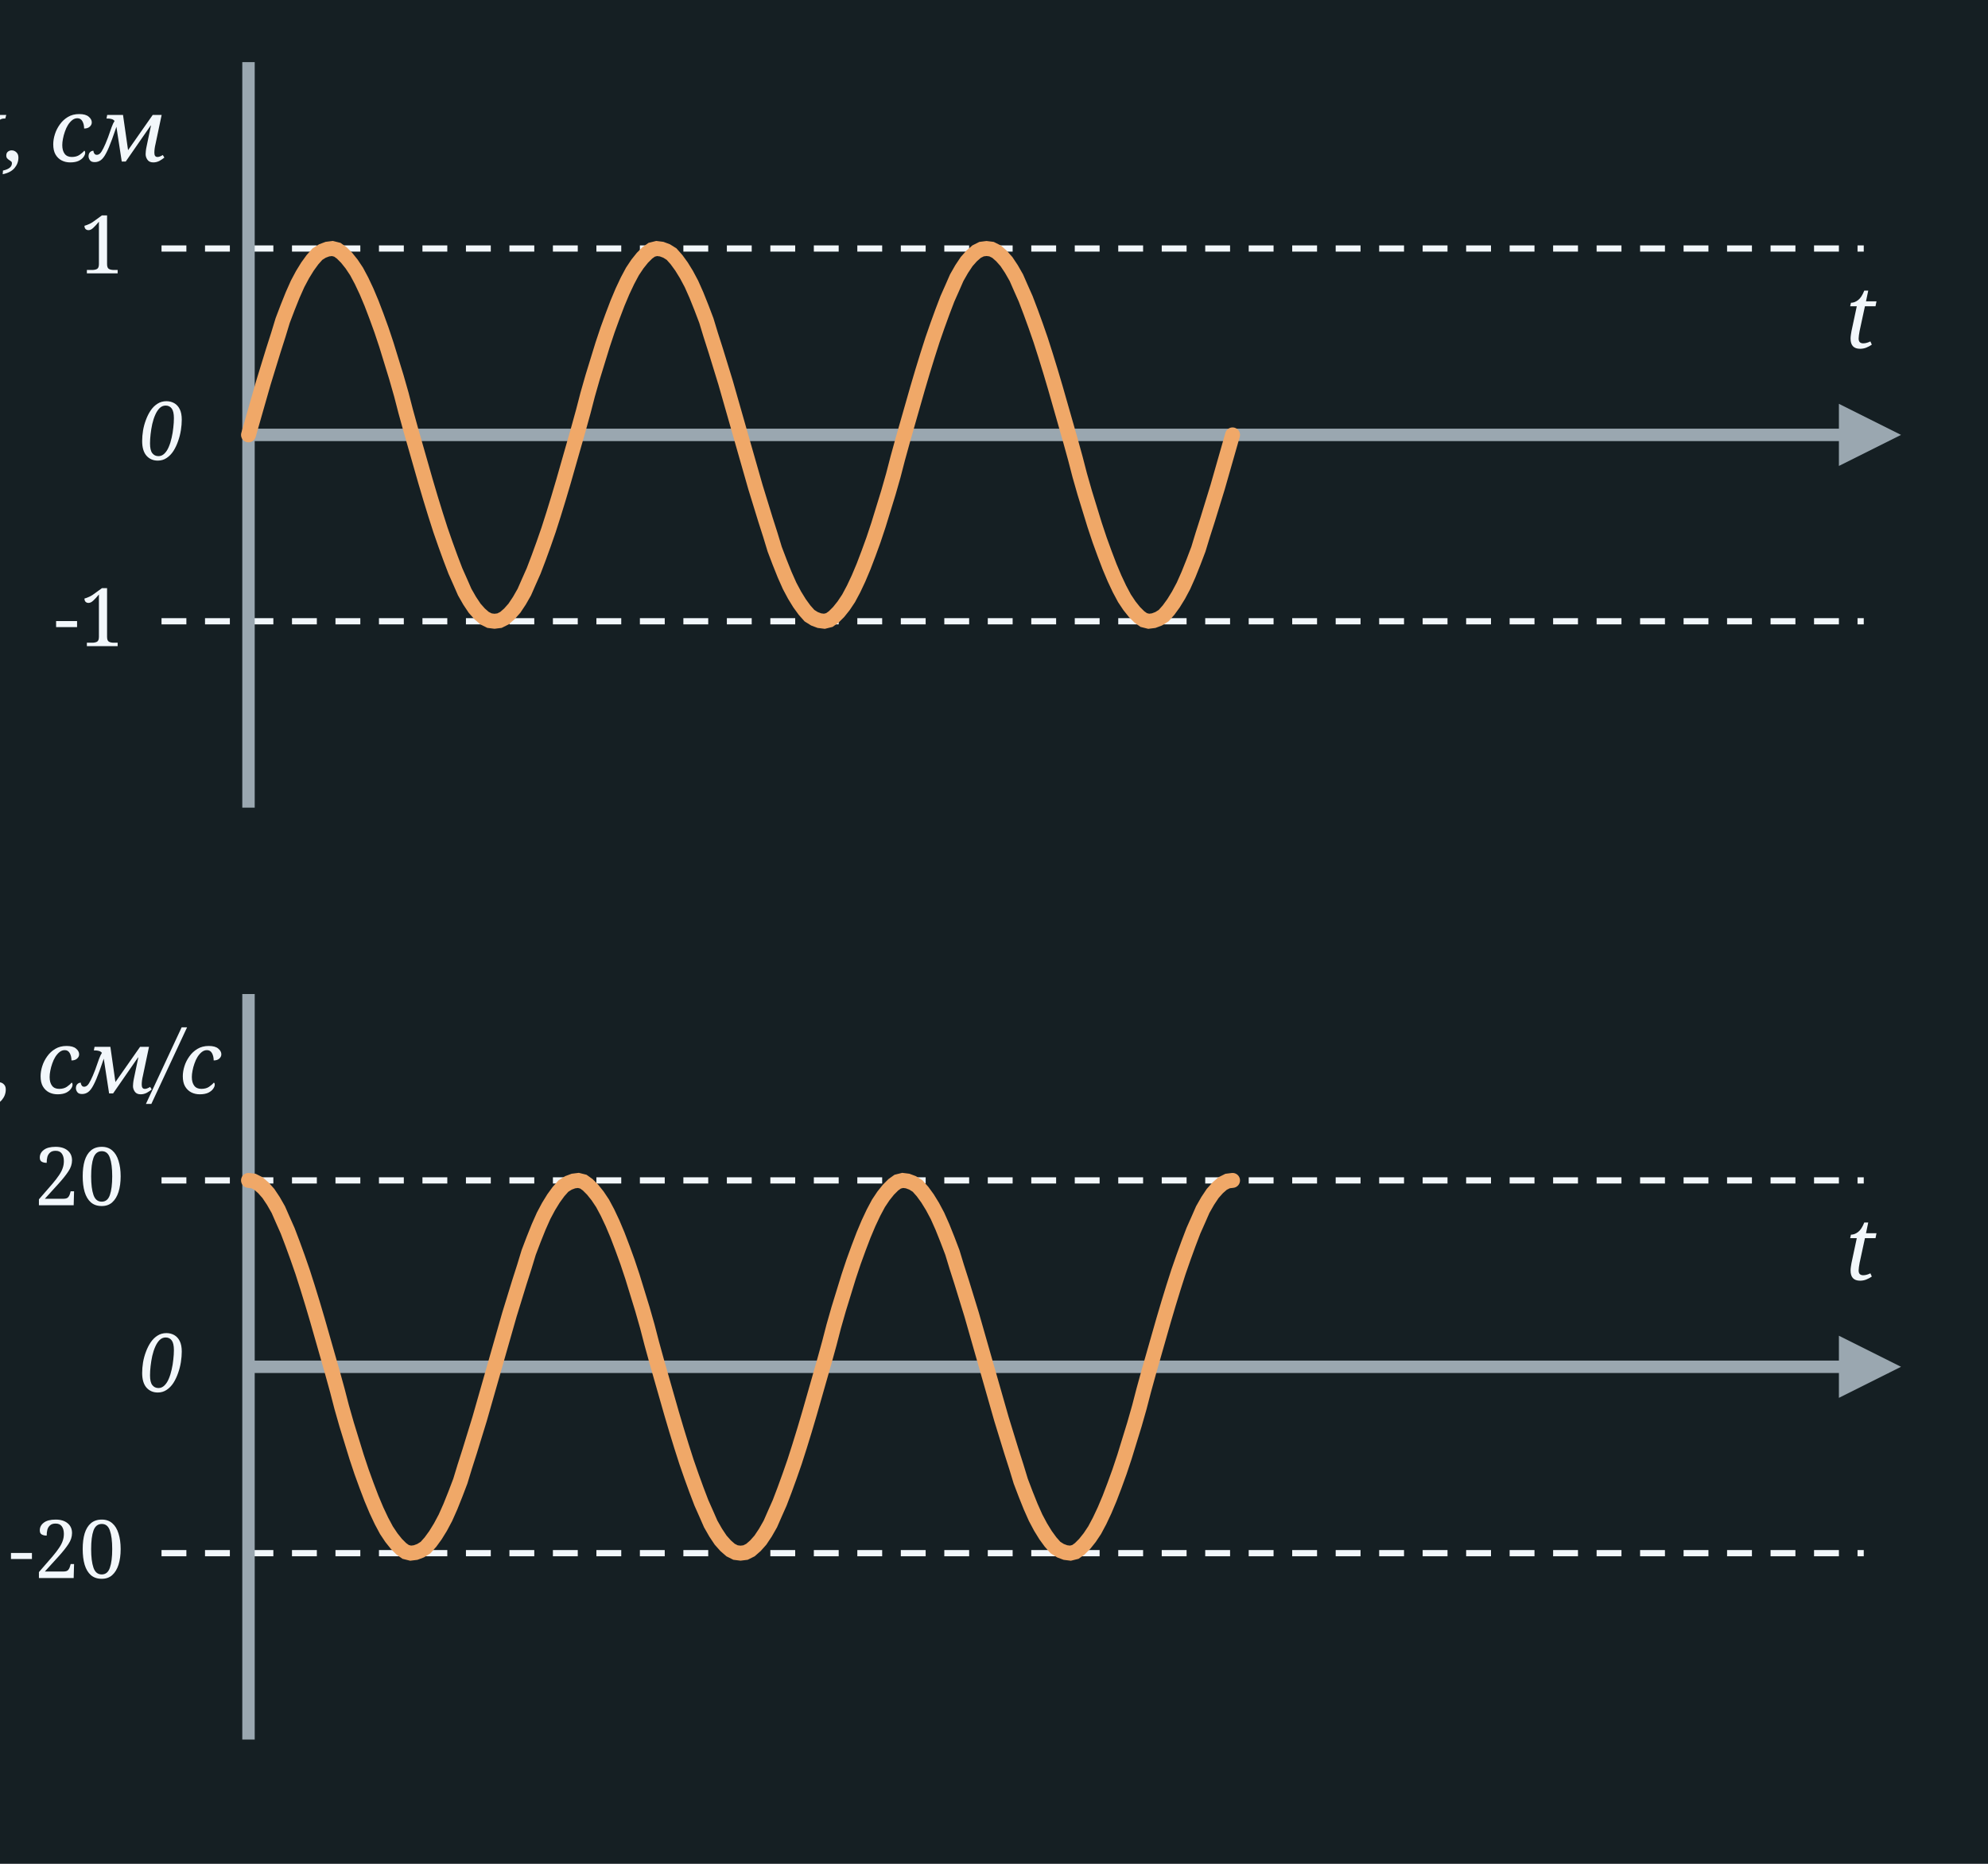
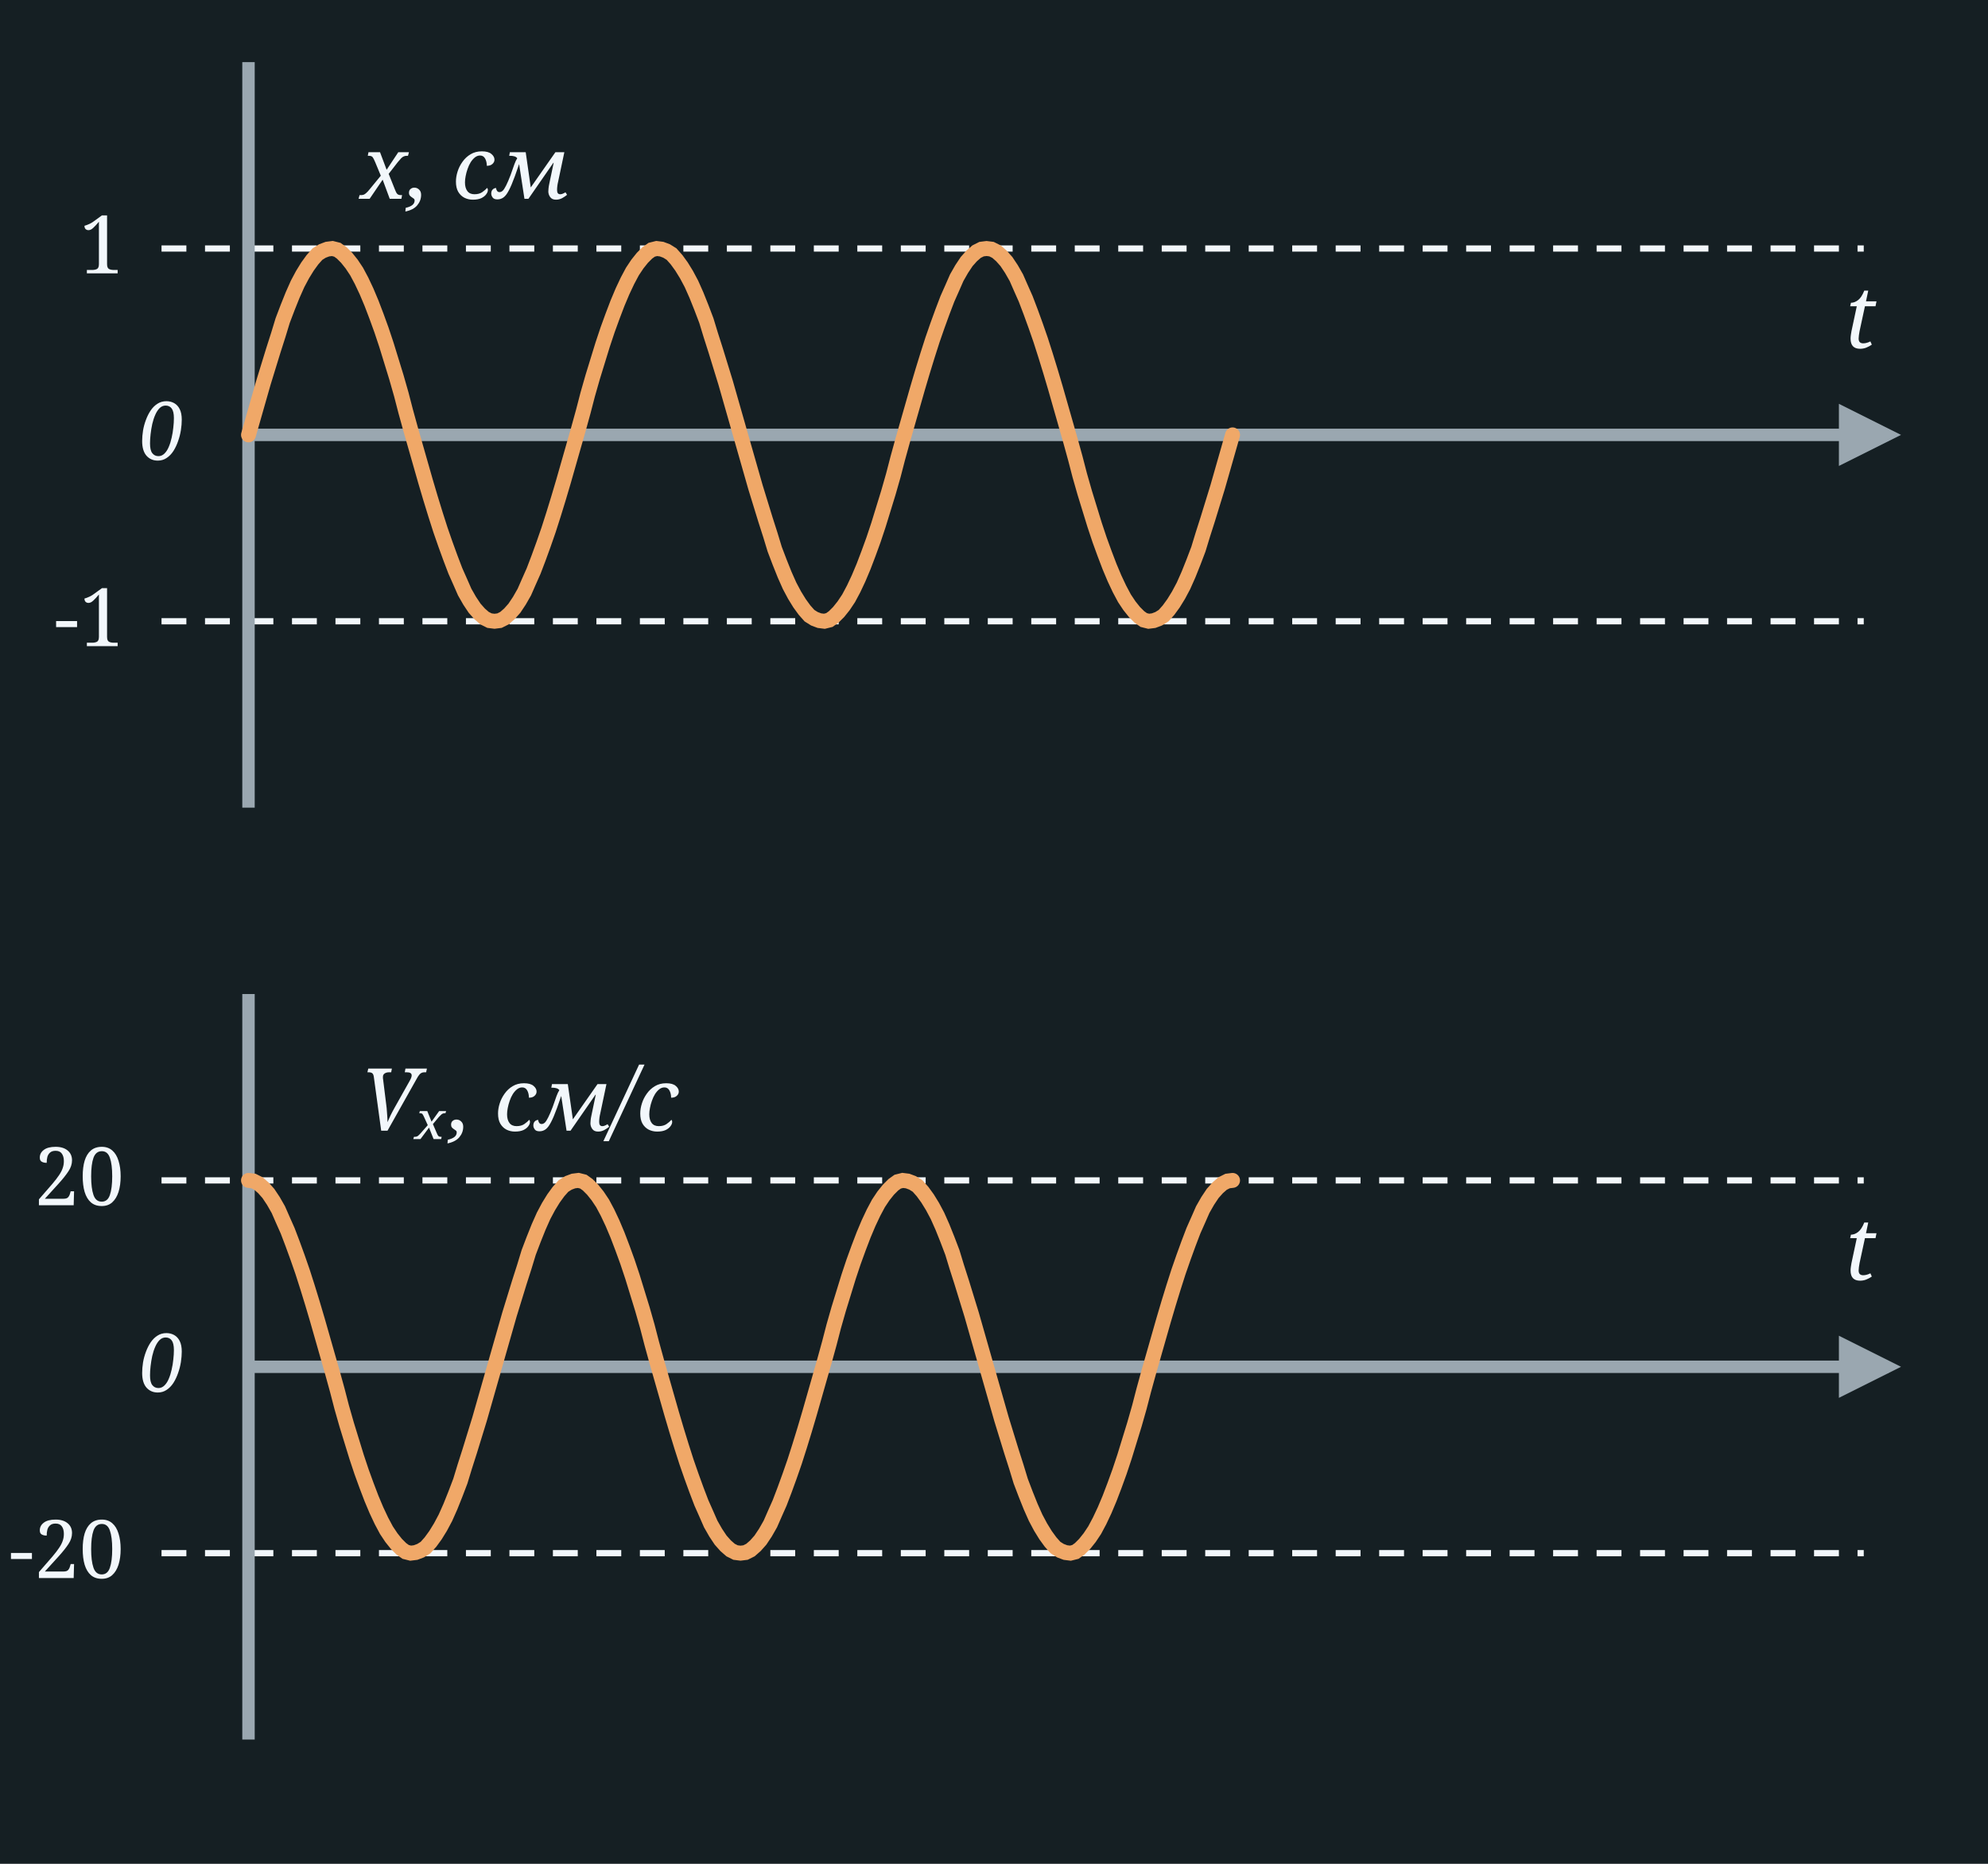
<svg xmlns="http://www.w3.org/2000/svg" width="320" height="300" viewBox="0 0 320 300">
  <rect x="0" y="0" width="320" height="300" fill="#151F23" />
  <line x1="26" y1="40" x2="300" y2="40" stroke="#F2F7FB" stroke-width="1" stroke-dasharray="4,3" />
  <line x1="26" y1="100" x2="300" y2="100" stroke="#F2F7FB" stroke-width="1" stroke-dasharray="4,3" />
  <text x="20.0" y="44.0" font-family="Georgia, serif" font-weight="normal" font-size="13" fill="#F2F7FB" text-anchor="end">1</text>
  <text x="20.0" y="104.0" font-family="Georgia, serif" font-weight="normal" font-size="13" fill="#F2F7FB" text-anchor="end">-1</text>
  <line x1="40" y1="70" x2="304" y2="70" stroke="#9AA7B0" stroke-width="2" />
  <polygon points="296,65 296,75 306,70" fill="#9AA7B0" />
  <line x1="40" y1="130" x2="40" y2="10" stroke="#9AA7B0" stroke-width="2" />
  <text x="26.0" y="74.0" font-family="Georgia, serif" font-style="italic" font-weight="normal" font-size="13" fill="#F2F7FB" text-anchor="middle">0</text>
  <text x="302.0" y="56.0" font-family="Georgia, serif" font-style="italic" font-weight="normal" font-size="14" fill="#F2F7FB" text-anchor="end">t</text>
  <line x1="26" y1="190" x2="300" y2="190" stroke="#F2F7FB" stroke-width="1" stroke-dasharray="4,3" />
  <line x1="26" y1="250" x2="300" y2="250" stroke="#F2F7FB" stroke-width="1" stroke-dasharray="4,3" />
  <text x="20.0" y="194.0" font-family="Georgia, serif" font-weight="normal" font-size="13" fill="#F2F7FB" text-anchor="end">20</text>
  <text x="20.0" y="254.0" font-family="Georgia, serif" font-weight="normal" font-size="13" fill="#F2F7FB" text-anchor="end">-20</text>
  <line x1="40" y1="220" x2="304" y2="220" stroke="#9AA7B0" stroke-width="2" />
  <polygon points="296,215 296,225 306,220" fill="#9AA7B0" />
  <line x1="40" y1="280" x2="40" y2="160" stroke="#9AA7B0" stroke-width="2" />
  <text x="26.0" y="224.0" font-family="Georgia, serif" font-style="italic" font-weight="normal" font-size="13" fill="#F2F7FB" text-anchor="middle">0</text>
  <text x="302.0" y="206.0" font-family="Georgia, serif" font-style="italic" font-weight="normal" font-size="14" fill="#F2F7FB" text-anchor="end">t</text>
-   <text x="10.0" y="26.0" font-family="Georgia, serif" font-style="italic" font-weight="normal" font-size="14" fill="#F2F7FB" text-anchor="middle">x, см</text>
-   <text x="10.0" y="176.0" font-family="Georgia, serif" font-style="italic" font-weight="normal" font-size="14" fill="#F2F7FB" text-anchor="middle">Vₓ, см/с</text>
+   <text x="58.0" y="32.0" font-family="Georgia, serif" font-style="italic" font-weight="normal" font-size="14" fill="#F2F7FB" text-anchor="start">x, см</text>
+   <text x="58.0" y="182.0" font-family="Georgia, serif" font-style="italic" font-weight="normal" font-size="14" fill="#F2F7FB" text-anchor="start">Vₓ, см/с</text>
  <path d="M 40.0,70.0 L 40.8,67.2 L 41.6,64.4 L 42.4,61.6 L 43.2,59.0 L 44.0,56.4 L 44.8,53.9 L 45.5,51.6 L 46.3,49.5 L 47.1,47.5 L 47.9,45.7 L 48.7,44.2 L 49.5,42.9 L 50.3,41.8 L 51.1,40.9 L 51.9,40.4 L 52.7,40.1 L 53.5,40.0 L 54.3,40.2 L 55.0,40.7 L 55.8,41.5 L 56.6,42.5 L 57.4,43.7 L 58.2,45.2 L 59.0,46.9 L 59.8,48.8 L 60.6,50.9 L 61.4,53.1 L 62.2,55.5 L 63.0,58.1 L 63.8,60.7 L 64.6,63.5 L 65.3,66.2 L 66.1,69.1 L 66.9,71.9 L 67.7,74.7 L 68.5,77.5 L 69.3,80.2 L 70.1,82.8 L 70.9,85.3 L 71.7,87.6 L 72.5,89.8 L 73.3,91.9 L 74.1,93.7 L 74.8,95.3 L 75.6,96.7 L 76.4,97.9 L 77.2,98.8 L 78.0,99.5 L 78.8,99.9 L 79.6,100.0 L 80.4,99.9 L 81.2,99.5 L 82.0,98.8 L 82.8,97.9 L 83.6,96.7 L 84.4,95.3 L 85.1,93.7 L 85.9,91.9 L 86.7,89.8 L 87.5,87.6 L 88.3,85.3 L 89.1,82.8 L 89.9,80.2 L 90.7,77.5 L 91.5,74.7 L 92.3,71.9 L 93.1,69.1 L 93.9,66.2 L 94.6,63.5 L 95.4,60.7 L 96.2,58.1 L 97.0,55.5 L 97.8,53.1 L 98.6,50.9 L 99.4,48.8 L 100.2,46.9 L 101.0,45.2 L 101.8,43.7 L 102.6,42.5 L 103.4,41.5 L 104.2,40.7 L 104.9,40.2 L 105.7,40.0 L 106.5,40.1 L 107.3,40.4 L 108.1,40.9 L 108.9,41.8 L 109.7,42.9 L 110.5,44.2 L 111.3,45.7 L 112.1,47.5 L 112.9,49.5 L 113.7,51.6 L 114.4,53.9 L 115.2,56.4 L 116.0,59.0 L 116.8,61.6 L 117.6,64.4 L 118.4,67.2 L 119.2,70.0 L 120.0,72.8 L 120.8,75.6 L 121.6,78.4 L 122.4,81.0 L 123.2,83.6 L 124.0,86.1 L 124.7,88.4 L 125.5,90.5 L 126.3,92.5 L 127.1,94.3 L 127.9,95.8 L 128.7,97.1 L 129.5,98.2 L 130.3,99.1 L 131.1,99.6 L 131.9,99.9 L 132.7,100.0 L 133.5,99.8 L 134.2,99.3 L 135.0,98.5 L 135.8,97.5 L 136.6,96.3 L 137.4,94.8 L 138.2,93.1 L 139.0,91.2 L 139.8,89.1 L 140.6,86.9 L 141.4,84.5 L 142.2,81.9 L 143.0,79.3 L 143.8,76.5 L 144.5,73.8 L 145.3,70.9 L 146.1,68.1 L 146.9,65.3 L 147.7,62.5 L 148.5,59.8 L 149.3,57.2 L 150.1,54.7 L 150.9,52.4 L 151.7,50.2 L 152.5,48.1 L 153.3,46.3 L 154.0,44.7 L 154.8,43.3 L 155.6,42.1 L 156.4,41.2 L 157.2,40.5 L 158.0,40.1 L 158.8,40.0 L 159.6,40.1 L 160.4,40.5 L 161.2,41.2 L 162.0,42.1 L 162.8,43.3 L 163.6,44.7 L 164.3,46.3 L 165.1,48.1 L 165.9,50.2 L 166.7,52.4 L 167.5,54.7 L 168.3,57.2 L 169.1,59.8 L 169.9,62.5 L 170.7,65.3 L 171.5,68.1 L 172.3,70.9 L 173.1,73.8 L 173.8,76.5 L 174.6,79.3 L 175.4,81.9 L 176.2,84.5 L 177.0,86.9 L 177.8,89.1 L 178.6,91.2 L 179.4,93.1 L 180.2,94.8 L 181.0,96.3 L 181.8,97.5 L 182.6,98.5 L 183.4,99.3 L 184.1,99.8 L 184.9,100.0 L 185.7,99.9 L 186.5,99.6 L 187.3,99.1 L 188.1,98.2 L 188.9,97.1 L 189.7,95.8 L 190.5,94.3 L 191.3,92.5 L 192.1,90.5 L 192.9,88.4 L 193.6,86.1 L 194.4,83.6 L 195.2,81.0 L 196.0,78.4 L 196.8,75.6 L 197.6,72.8 L 198.4,70.0" fill="none" stroke="#f0a868" stroke-width="2.4" stroke-linecap="round" />
  <path d="M 40.0,190.0 L 40.8,190.1 L 41.6,190.5 L 42.4,191.2 L 43.2,192.1 L 44.0,193.3 L 44.8,194.7 L 45.5,196.3 L 46.3,198.1 L 47.1,200.2 L 47.9,202.4 L 48.7,204.7 L 49.5,207.2 L 50.3,209.8 L 51.1,212.5 L 51.9,215.3 L 52.7,218.1 L 53.5,220.9 L 54.3,223.8 L 55.0,226.5 L 55.8,229.3 L 56.6,231.9 L 57.4,234.5 L 58.2,236.9 L 59.0,239.1 L 59.8,241.2 L 60.6,243.1 L 61.4,244.8 L 62.2,246.3 L 63.0,247.5 L 63.8,248.5 L 64.6,249.3 L 65.3,249.8 L 66.1,250.0 L 66.9,249.9 L 67.7,249.6 L 68.5,249.1 L 69.3,248.2 L 70.1,247.1 L 70.9,245.8 L 71.7,244.3 L 72.5,242.5 L 73.3,240.5 L 74.1,238.4 L 74.8,236.1 L 75.6,233.6 L 76.4,231.0 L 77.2,228.4 L 78.0,225.6 L 78.8,222.8 L 79.6,220.0 L 80.4,217.2 L 81.2,214.4 L 82.0,211.6 L 82.8,209.0 L 83.6,206.4 L 84.4,203.9 L 85.1,201.6 L 85.9,199.5 L 86.7,197.5 L 87.5,195.7 L 88.3,194.2 L 89.1,192.9 L 89.9,191.8 L 90.7,190.9 L 91.5,190.4 L 92.3,190.1 L 93.1,190.0 L 93.9,190.2 L 94.6,190.7 L 95.4,191.5 L 96.2,192.5 L 97.0,193.7 L 97.8,195.2 L 98.6,196.9 L 99.4,198.8 L 100.2,200.9 L 101.0,203.1 L 101.8,205.5 L 102.6,208.1 L 103.4,210.7 L 104.2,213.5 L 104.9,216.2 L 105.7,219.1 L 106.5,221.9 L 107.3,224.7 L 108.1,227.5 L 108.9,230.2 L 109.7,232.8 L 110.5,235.3 L 111.3,237.6 L 112.1,239.8 L 112.9,241.9 L 113.7,243.7 L 114.4,245.3 L 115.2,246.7 L 116.0,247.9 L 116.8,248.8 L 117.6,249.5 L 118.4,249.9 L 119.2,250.0 L 120.0,249.9 L 120.8,249.5 L 121.6,248.8 L 122.4,247.9 L 123.2,246.7 L 124.0,245.3 L 124.7,243.7 L 125.5,241.9 L 126.3,239.8 L 127.1,237.6 L 127.9,235.3 L 128.7,232.8 L 129.5,230.2 L 130.3,227.5 L 131.1,224.7 L 131.9,221.9 L 132.7,219.1 L 133.5,216.2 L 134.2,213.5 L 135.0,210.7 L 135.8,208.1 L 136.6,205.5 L 137.4,203.1 L 138.2,200.9 L 139.0,198.8 L 139.8,196.9 L 140.6,195.2 L 141.4,193.7 L 142.2,192.5 L 143.0,191.5 L 143.8,190.7 L 144.5,190.2 L 145.3,190.0 L 146.1,190.1 L 146.9,190.4 L 147.7,190.9 L 148.5,191.8 L 149.3,192.9 L 150.1,194.2 L 150.9,195.7 L 151.7,197.5 L 152.5,199.5 L 153.3,201.6 L 154.0,203.9 L 154.8,206.4 L 155.6,209.0 L 156.4,211.6 L 157.2,214.4 L 158.0,217.2 L 158.8,220.0 L 159.6,222.8 L 160.4,225.6 L 161.2,228.4 L 162.0,231.0 L 162.8,233.6 L 163.6,236.1 L 164.3,238.4 L 165.1,240.5 L 165.9,242.5 L 166.7,244.3 L 167.5,245.8 L 168.3,247.1 L 169.1,248.2 L 169.9,249.1 L 170.7,249.6 L 171.5,249.9 L 172.3,250.0 L 173.1,249.8 L 173.8,249.3 L 174.6,248.5 L 175.4,247.5 L 176.2,246.3 L 177.0,244.8 L 177.8,243.1 L 178.6,241.2 L 179.4,239.1 L 180.2,236.9 L 181.0,234.5 L 181.8,231.9 L 182.6,229.3 L 183.4,226.5 L 184.1,223.8 L 184.9,220.9 L 185.7,218.1 L 186.5,215.3 L 187.3,212.5 L 188.1,209.8 L 188.9,207.2 L 189.7,204.7 L 190.5,202.4 L 191.3,200.2 L 192.1,198.1 L 192.9,196.3 L 193.6,194.7 L 194.4,193.3 L 195.2,192.1 L 196.0,191.2 L 196.8,190.5 L 197.6,190.1 L 198.4,190.0" fill="none" stroke="#f0a868" stroke-width="2.4" stroke-linecap="round" />
</svg>
